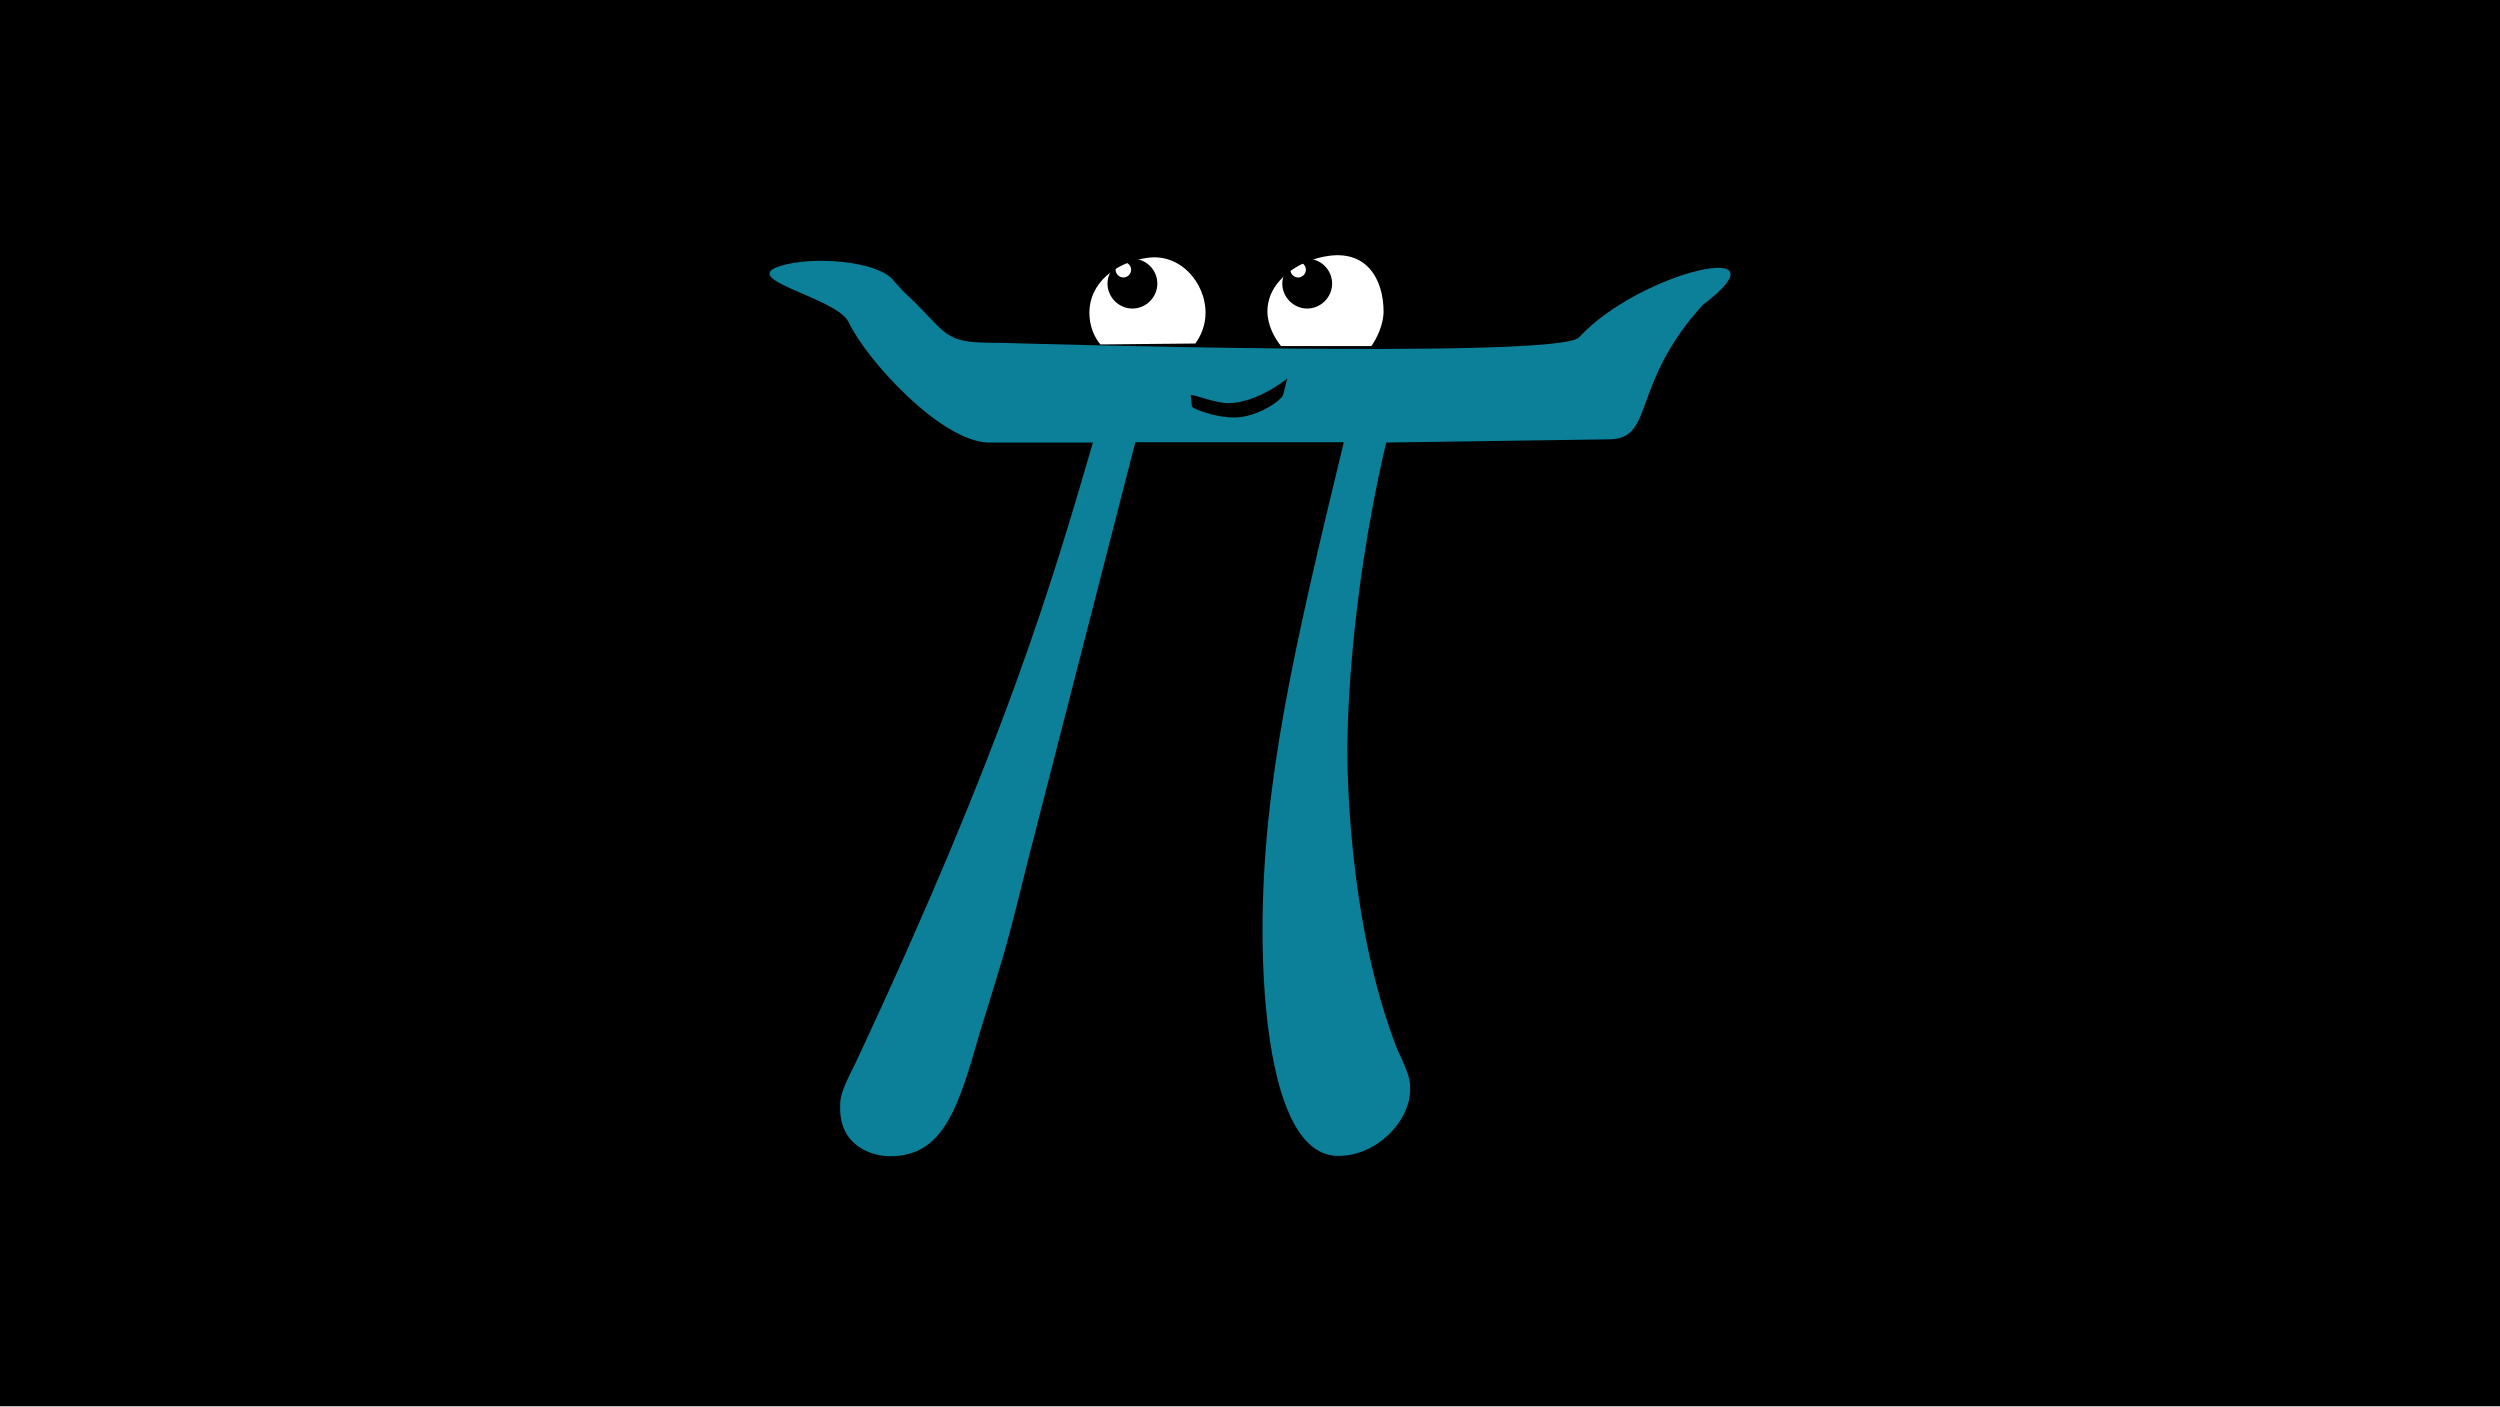
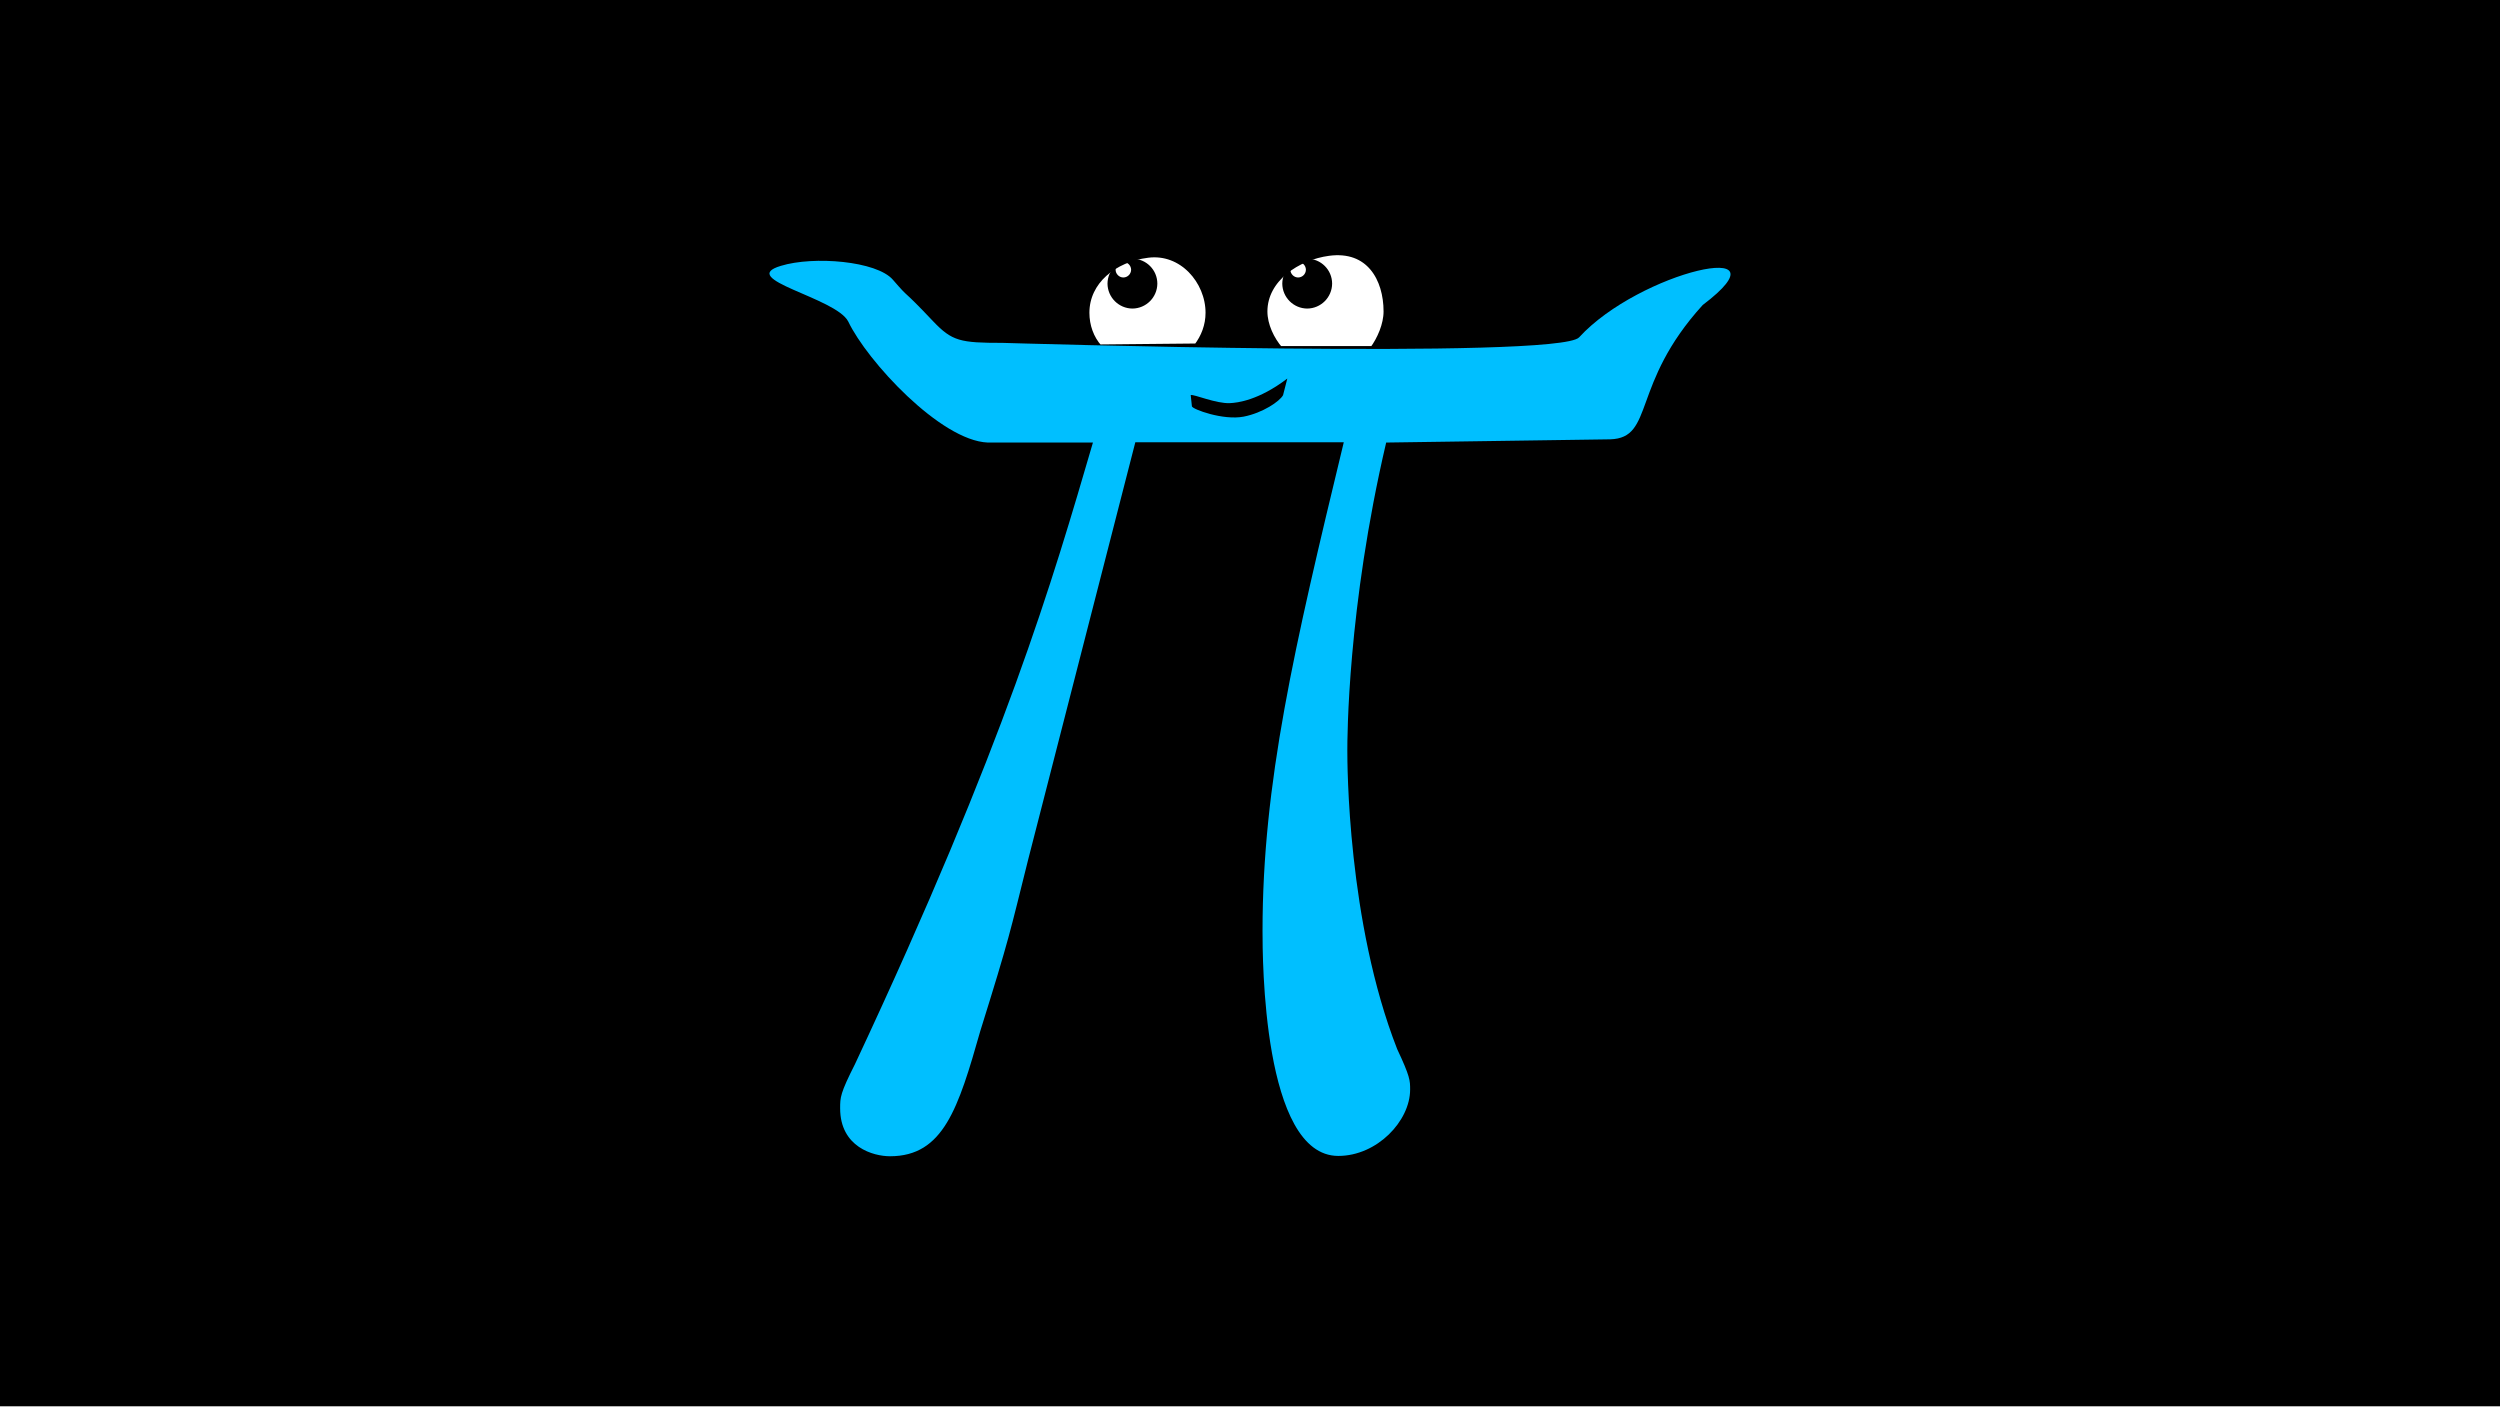
<svg xmlns="http://www.w3.org/2000/svg" fill="none" viewBox="0 0 240 135">
  <rect width="240" height="135" fill="black" />
  <path fill="white" stroke="black" d="M114.929 33.475h.075l.046-.061c.733-.956 1.182-2.107 1.182-3.388 0-3.146-2.639-6.228-6.079-5.778-3.308.41-6.07 2.626-6.07 5.778 0 1.309.447 2.558 1.282 3.49l.047.053h.071z" />
  <path fill="white" stroke="black" d="M131.83 33.724h.078l.047-.063c.728-.981 1.367-2.443 1.367-3.76 0-1.608-.425-3.201-1.369-4.329-.95-1.136-2.41-1.781-4.431-1.51-1.533.205-3.115.845-4.316 1.84-1.203.996-2.034 2.358-2.034 4 0 1.383.705 2.816 1.53 3.768l.046.053h9.082Z" />
  <path fill="black" d="M107.812 25.148c-.404.03-.715.341-.715.745s.342.746.746.746a.755.755 0 0 0 .745-.746.76.76 0 0 0-.776-.745l.901-.311a2.393 2.393 0 0 1 2.392 2.393 2.413 2.413 0 0 1-2.392 2.392 2.414 2.414 0 0 1-2.393-2.392 2.414 2.414 0 0 1 2.393-2.393" />
  <path fill="black" d="M124.591 25.148c-.404.03-.715.341-.715.745s.342.746.746.746a.755.755 0 0 0 .745-.746.755.755 0 0 0-.745-.745zl.901-.311a2.393 2.393 0 0 1 2.392 2.393 2.413 2.413 0 0 1-2.392 2.392 2.414 2.414 0 0 1-2.393-2.392 2.414 2.414 0 0 1 2.393-2.393" />
-   <path fill="#0C7F99" d="M108.992 42.455h20.011c-4.785 19.824-7.8 32.75-7.8 46.919 0 2.486.001 21.595 7.271 21.595 3.729 0 6.898-3.356 6.898-6.37 0-.87 0-1.243-1.242-3.884-4.786-12.211-4.786-27.437-4.786-28.68 0-1.056 0-13.64 3.729-29.55l21.502-.31c4.288-.124 1.958-5.282 8.887-12.895 8.669-6.556-6.059-3.231-11.87 3.107-1.957 2.144-55.34.529-55.34.529-4.07 0-4.847-.156-6.68-2.082-3.17-3.356-2.082-1.927-3.853-3.977-1.553-1.803-7.613-2.3-10.75-1.337-4.289 1.274 5.281 3.046 6.462 5.345 1.802 3.79 8.856 11.434 13.392 11.62h10.099c-3.884 13.269-8.328 28.68-22.838 59.659-1.43 2.828-1.43 3.201-1.43 4.257 0 3.729 3.2 4.599 4.785 4.599 5.127 0 6.557-4.599 8.67-12.025 2.827-9.042 2.827-9.384 4.598-16.468z" />
+   <path fill="deepskyblue" d="M108.992 42.455h20.011c-4.785 19.824-7.8 32.75-7.8 46.919 0 2.486.001 21.595 7.271 21.595 3.729 0 6.898-3.356 6.898-6.37 0-.87 0-1.243-1.242-3.884-4.786-12.211-4.786-27.437-4.786-28.68 0-1.056 0-13.64 3.729-29.55l21.502-.31c4.288-.124 1.958-5.282 8.887-12.895 8.669-6.556-6.059-3.231-11.87 3.107-1.957 2.144-55.34.529-55.34.529-4.07 0-4.847-.156-6.68-2.082-3.17-3.356-2.082-1.927-3.853-3.977-1.553-1.803-7.613-2.3-10.75-1.337-4.289 1.274 5.281 3.046 6.462 5.345 1.802 3.79 8.856 11.434 13.392 11.62h10.099c-3.884 13.269-8.328 28.68-22.838 59.659-1.43 2.828-1.43 3.201-1.43 4.257 0 3.729 3.2 4.599 4.785 4.599 5.127 0 6.557-4.599 8.67-12.025 2.827-9.042 2.827-9.384 4.598-16.468z" />
  <path fill="black" d="M114.423 39.007c.043.275 2.987 1.372 4.967.99 1.842-.36 3.467-1.475 3.783-2.06l.409-1.597c-2.751 2.093-4.781 2.329-5.508 2.36-1.326.067-3.472-.874-3.765-.772" />
</svg>
